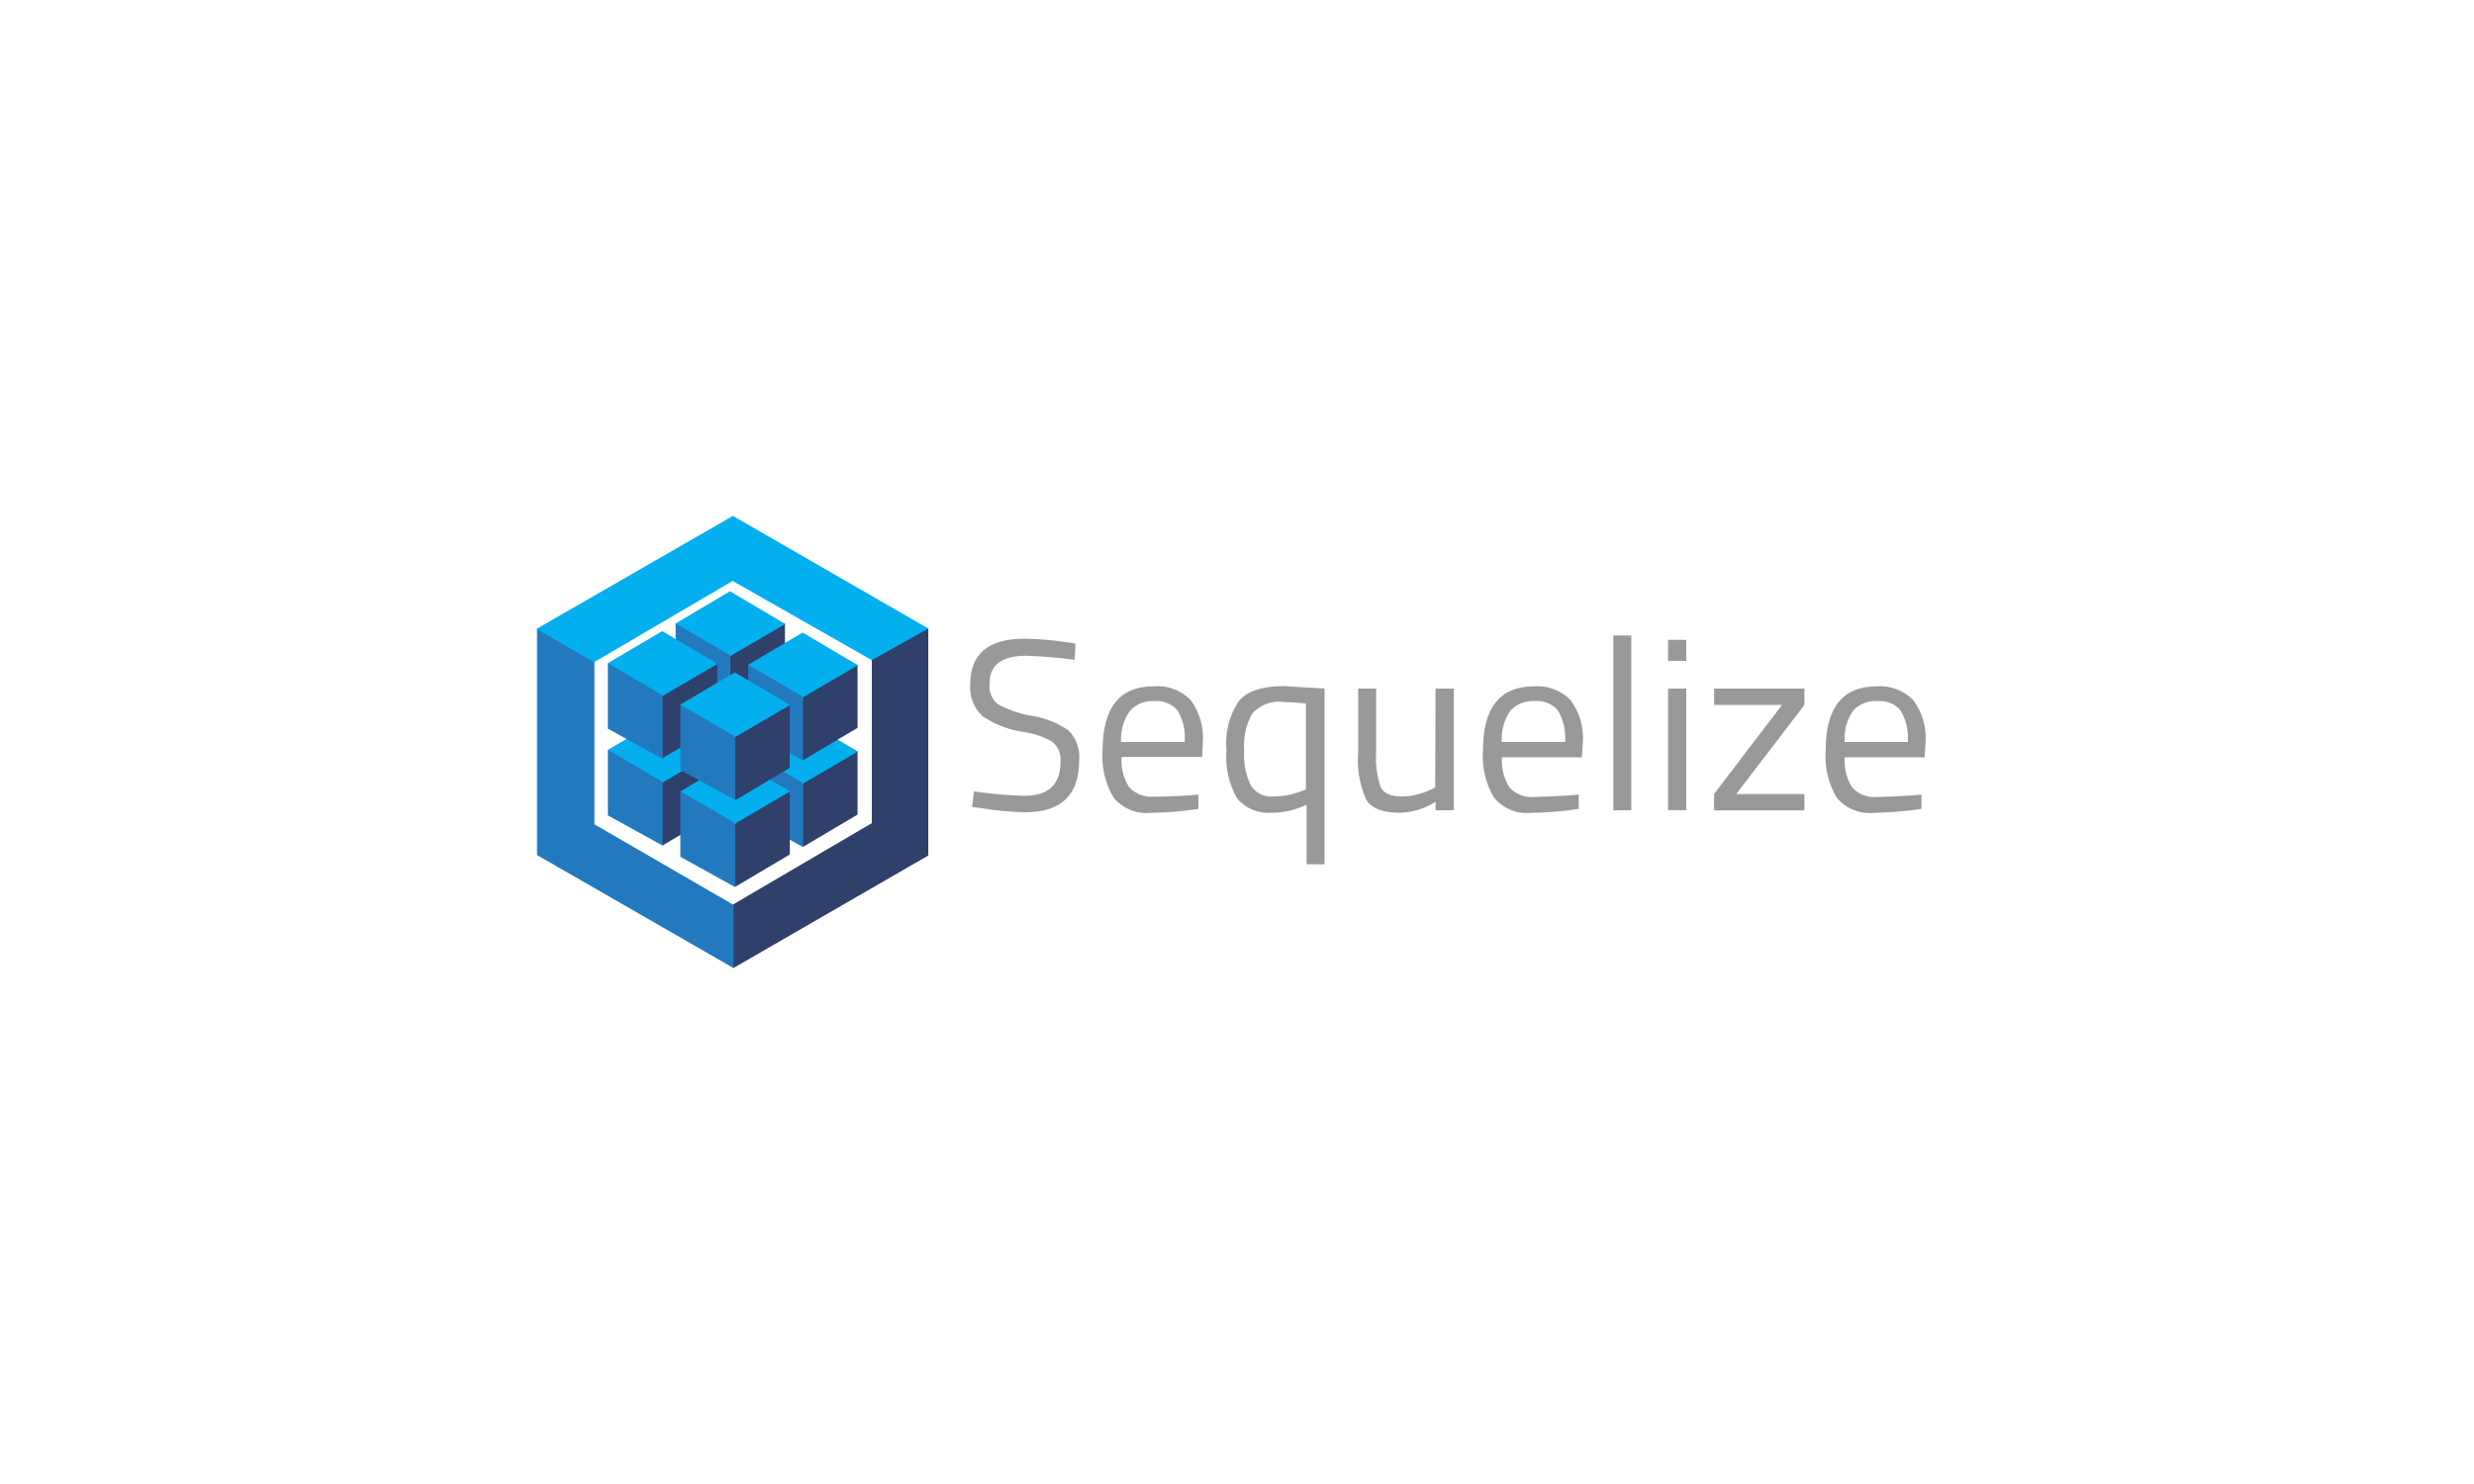
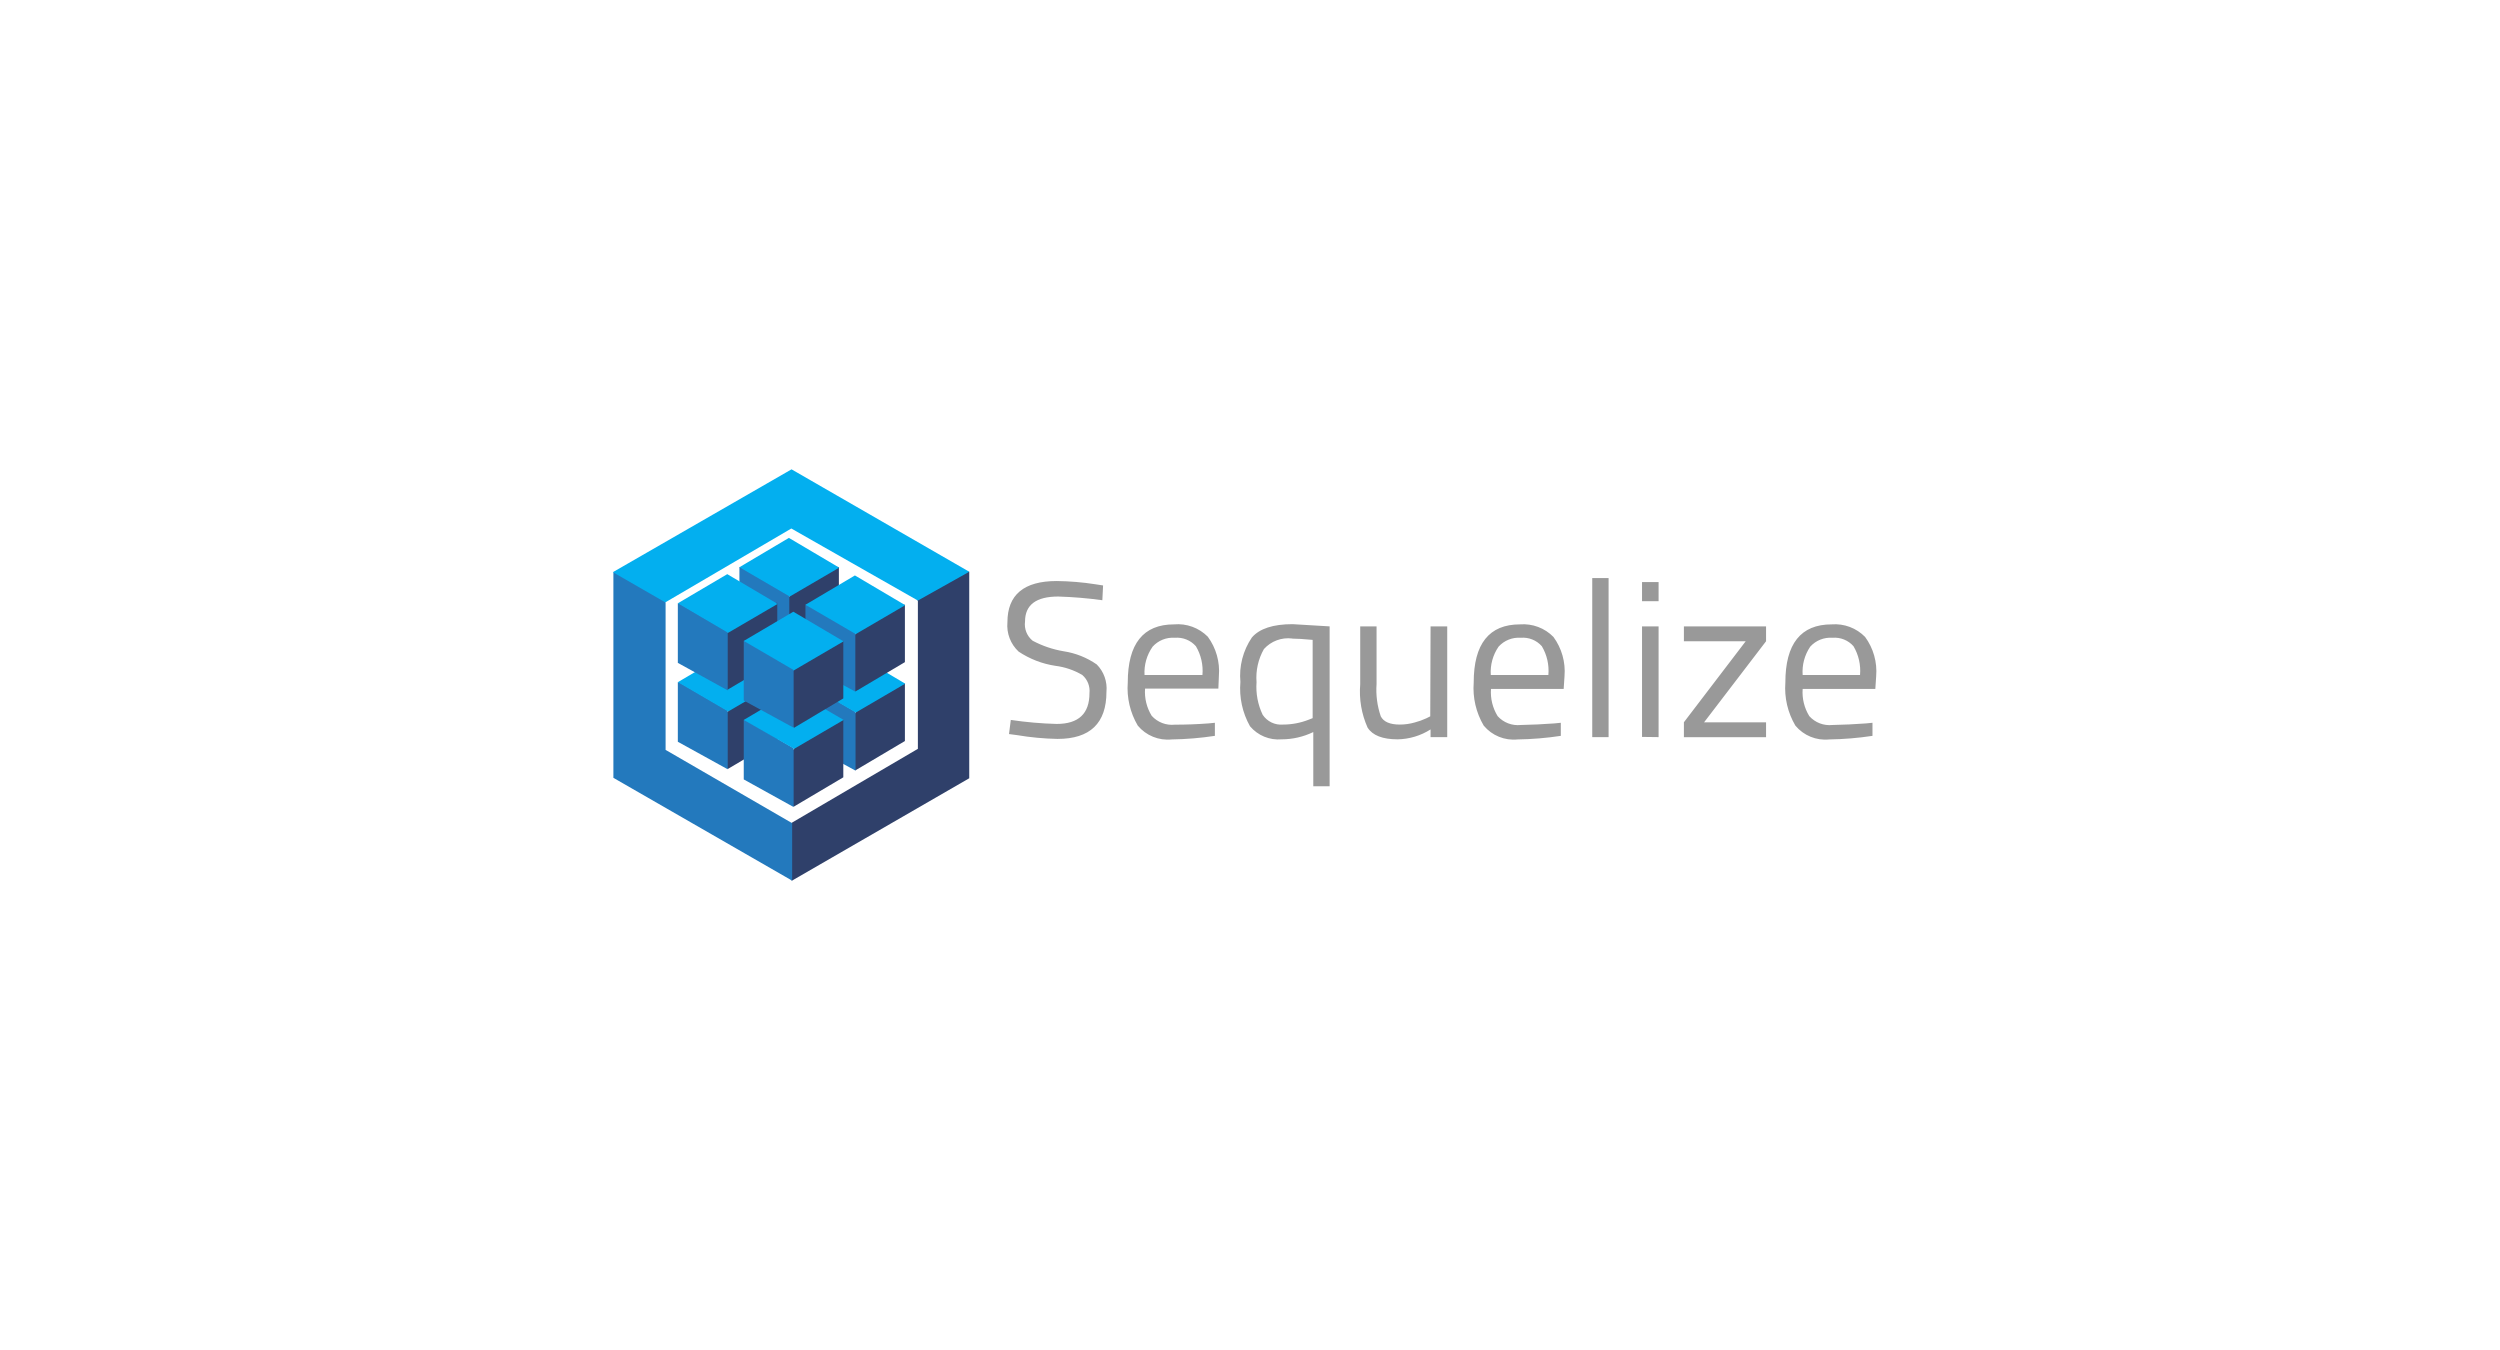
- <svg xmlns="http://www.w3.org/2000/svg" height="60px" width="100px" viewBox="0 0 128 128">
+ <svg xmlns="http://www.w3.org/2000/svg" height="54px" width="100px" viewBox="0 0 128 128">
  <path fill="#2f406a" d="M32.51 56.94V71l-11.94 7-.11.1v5.3l.11.1 16.81-9.71V54.21h-.16l-4.74 2.65v.11" />
  <path fill="#2379bd" d="M8.59 71.1l12 6.95v5.45L3.64 73.75v-19.5h.17L8.54 57l.05.16v14" />
  <path fill="#03afef" d="M8.59 57.13l-5-2.88 16.94-9.75 16.85 9.71-4.87 2.73-12-6.83-11.94 7" />
  <path fill="#2f406a" d="M20.36 69.49l-.13-.13v-5.27l.13-.07v-.13l4.52-2.64h.14v5.44l-4.69 2.78" />
  <path fill="#2379bd" d="M15.59 66.89v-5.65h.13l4.6 2.68v5.58l-4.77-2.61" />
  <path fill="#03afef" d="M20.28 58.47l-4.69 2.78L20.36 64l4.69-2.74-4.77-2.82" />
  <path fill="#2f406a" d="M14.52 72.94l-.13-.13v-5.28l.13-.07v-.13l4.52-2.64h.14v5.44l-4.69 2.78" />
  <path fill="#2379bd" d="M9.75 70.33v-5.65h.13l4.6 2.68v5.58l-4.73-2.61" />
  <path fill="#03afef" d="M14.45 61.91l-4.7 2.77 4.77 2.78 4.69-2.74-4.77-2.82" />
  <path fill="#2f406a" d="M26.62 73.07l-.13-.13v-5.28l.13-.07v-.13l4.52-2.64h.14v5.44l-4.69 2.78" />
  <path fill="#2379bd" d="M21.85 70.46v-5.65H22l4.6 2.68v5.58l-4.77-2.61" />
  <path fill="#03afef" d="M26.54 62l-4.69 2.78 4.77 2.78 4.69-2.74L26.54 62" />
  <path fill="#2f406a" d="M20.78 76.51l-.13-.13V71.1l.13-.07v-.13l4.52-2.64h.14v5.44l-4.69 2.78" />
  <path fill="#2379bd" d="M16 73.9v-5.64h.13l4.6 2.68v5.58L16 73.9" />
  <path fill="#03afef" d="M20.7 65.48L16 68.26 20.78 71l4.69-2.74-4.77-2.78" />
  <path fill="#2f406a" d="M20.36 62l-.13-.13v-5.26l.13-.07v-.13l4.52-2.64h.14v5.44L20.36 62" />
  <path fill="#2379bd" d="M15.59 59.41v-5.65h.13l4.6 2.68V62l-4.77-2.61" />
  <path fill="#03afef" d="M20.28 51l-4.69 2.78 4.77 2.78 4.69-2.74L20.28 51" />
  <path fill="#2f406a" d="M14.52 65.45l-.13-.13V60l.13-.07v-.13l4.52-2.64h.14v5.44l-4.69 2.78" />
  <path fill="#2379bd" d="M9.75 62.85V57.2h.13l4.6 2.68v5.58l-4.73-2.61" />
  <path fill="#03afef" d="M14.45 54.43l-4.7 2.77 4.77 2.8 4.69-2.74-4.77-2.82" />
  <path fill="#2f406a" d="M26.62 65.58l-.13-.13v-5.27l.13-.07v-.13l4.52-2.64h.14v5.44l-4.69 2.78" />
  <path fill="#2379bd" d="M21.85 63v-5.67H22L26.58 60v5.58L21.85 63" />
  <path fill="#03afef" d="M26.54 54.56l-4.69 2.78 4.77 2.78 4.69-2.74-4.77-2.82" />
  <path fill="#2f406a" d="M20.78 69l-.13-.13v-5.25l.13-.07v-.13l4.52-2.64h.14v5.44L20.78 69" />
  <path fill="#2379bd" d="M16 66.42v-5.65h.13l4.6 2.68V69L16 66.42" />
  <path fill="#03afef" d="M20.7 58L16 60.77l4.77 2.78 4.69-2.74L20.7 58" />
  <path fill="#999999" d="M45.82 56.56q-3.15 0-3.15 2.37a2 2 0 00.72 1.82 9.66 9.66 0 002.94 1A7.47 7.47 0 0149.47 63a3.24 3.24 0 01.92 2.59q0 4.47-4.64 4.47a26 26 0 01-3.84-.36l-.76-.1.17-1.34a36 36 0 004.35.38q3.11 0 3.11-2.92A2 2 0 0048.1 64a6.64 6.64 0 00-2.55-.87 8.59 8.59 0 01-3.49-1.35A3.38 3.38 0 0141 59q0-3.91 4.68-3.91a25.83 25.83 0 013.68.31l.71.11-.07 1.4a39.48 39.48 0 00-4.18-.35zM60.06 68.59l.61-.06v1.24a30.21 30.21 0 01-4.1.34 3.69 3.69 0 01-3.21-1.31 7 7 0 01-.95-4.08q0-5.52 4.39-5.52a4 4 0 013.2 1.17 5.53 5.53 0 011.05 3.73L61 65.29h-6.95a4.31 4.31 0 00.63 2.58 2.58 2.58 0 002.19.84q1.57 0 3.19-.12zM59.49 64a4.56 4.56 0 00-.62-2.73 2.39 2.39 0 00-2-.8 2.58 2.58 0 00-2.1.84A4.24 4.24 0 0054 64zM67 70.1a3.52 3.52 0 01-3-1.24 7.29 7.29 0 01-.91-4.2 6.44 6.44 0 011.09-4.22q1.09-1.26 3.86-1.26l3.51.21v15.16H70v-5.14a6.89 6.89 0 01-3 .69zm1-9.56a3.09 3.09 0 00-2.68 1 5.49 5.49 0 00-.7 3.14 6.14 6.14 0 00.58 3.09 2.1 2.1 0 001.94.93 6.66 6.66 0 002.42-.46l.38-.15v-7.42q-1.27-.12-1.94-.12zM81.12 59.39h1.58v10.5h-1.58v-.73a6 6 0 01-3.12.94q-2.14 0-2.85-1.11a8.38 8.38 0 01-.7-4.12v-5.48H76v5.46a7.72 7.72 0 00.4 3.07q.4.78 1.81.78a5.21 5.21 0 001.41-.2 6.42 6.42 0 001.09-.39l.38-.19zM92.86 68.59l.61-.06v1.24a30.21 30.21 0 01-4.1.34 3.69 3.69 0 01-3.21-1.31 7 7 0 01-.95-4.08q0-5.52 4.39-5.52a4 4 0 013.17 1.19 5.53 5.53 0 011.05 3.73l-.08 1.2h-6.89a4.31 4.31 0 00.63 2.58 2.58 2.58 0 002.19.84q1.57-.03 3.19-.15zM92.29 64a4.56 4.56 0 00-.62-2.73 2.39 2.39 0 00-2-.8 2.58 2.58 0 00-2.1.84 4.24 4.24 0 00-.74 2.69zM96.45 69.89V54.81H98v15.08zM101.17 57v-1.81h1.57V57zm0 12.87V59.39h1.57v10.5zM105.14 60.8v-1.41h7.79v1.41l-5.88 7.69h5.88v1.41h-7.79v-1.42L111 60.8zM122.41 68.59l.61-.06v1.24a30.21 30.21 0 01-4.1.34 3.69 3.69 0 01-3.21-1.31 7 7 0 01-.95-4.08q0-5.52 4.39-5.52a4 4 0 013.17 1.19 5.53 5.53 0 011.05 3.73l-.08 1.2h-6.89a4.31 4.31 0 00.63 2.58 2.58 2.58 0 002.19.84q1.57-.03 3.19-.15zm-.57-4.59a4.56 4.56 0 00-.62-2.73 2.39 2.39 0 00-2-.8 2.58 2.58 0 00-2.1.84 4.24 4.24 0 00-.72 2.69z" />
</svg>
